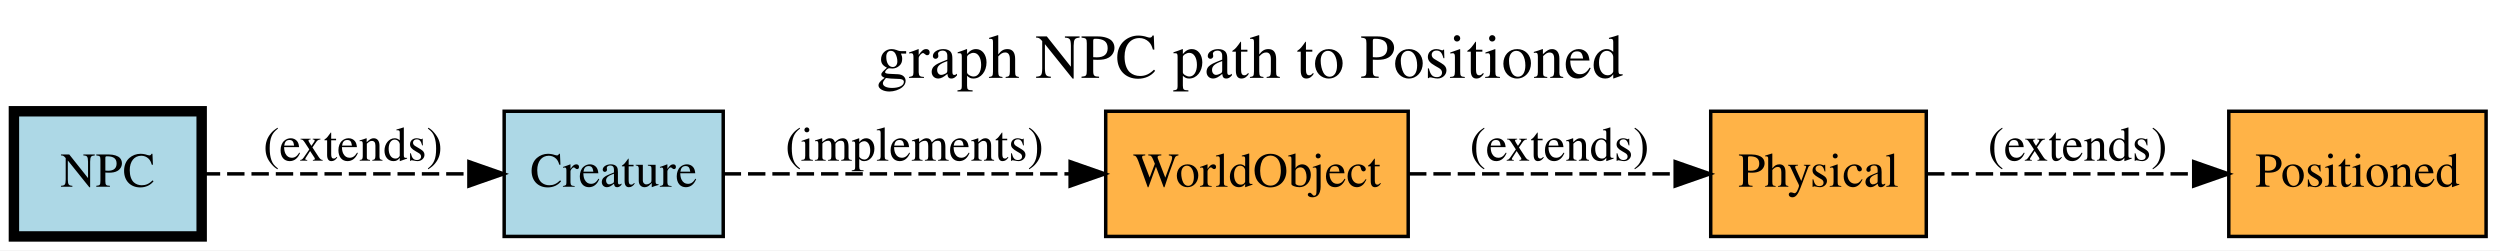
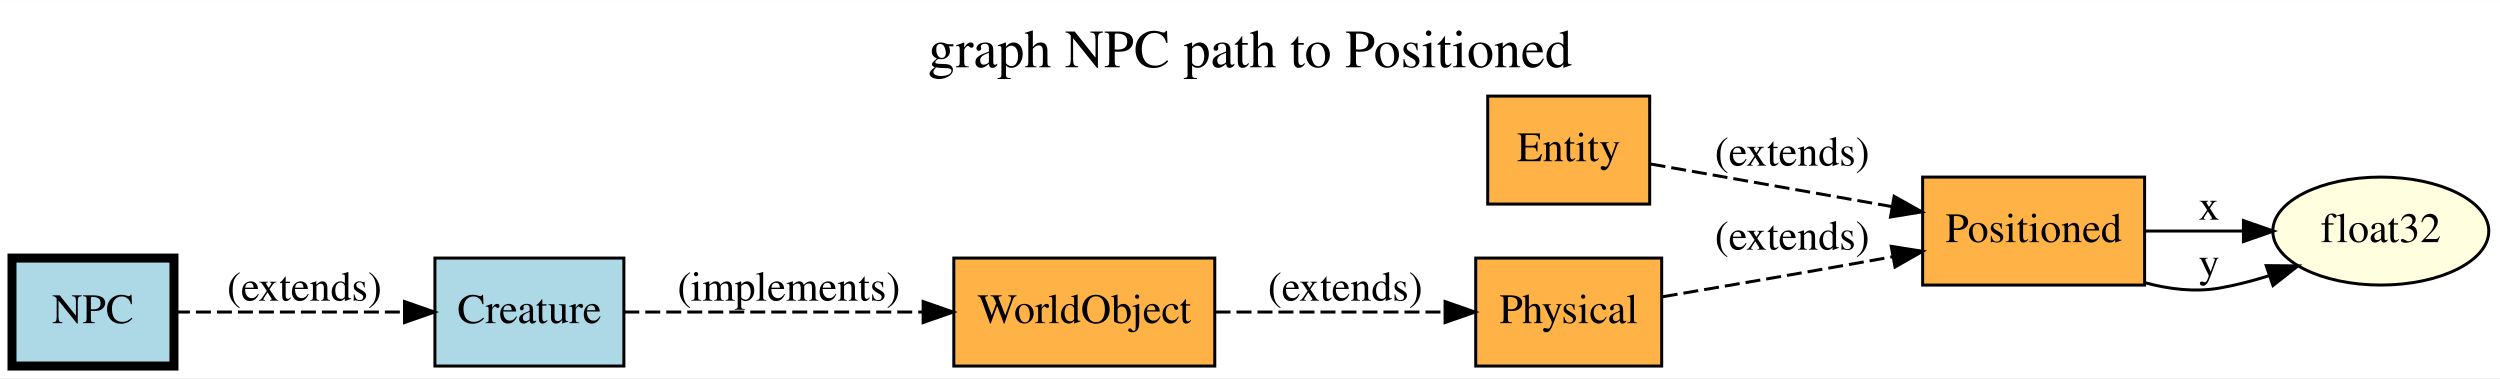
- <svg xmlns="http://www.w3.org/2000/svg" width="719pt" height="72pt" viewBox="0.00 0.00 719.00 72.00">
-   <g id="graph0" class="graph" transform="scale(1 1) rotate(0) translate(4 68)">
-     <polygon fill="white" stroke="transparent" points="-4,4 -4,-68 715,-68 715,4 -4,4" />
-     <text text-anchor="middle" x="355.5" y="-45.6" font-family="Times,serif" font-size="18.00">graph NPC path to Positioned</text>
+ <svg xmlns="http://www.w3.org/2000/svg" width="833pt" height="126pt" viewBox="0.00 0.00 833.49 126.00">
+   <g id="graph0" class="graph" transform="scale(1 1) rotate(0) translate(4 122)">
+     <polygon fill="white" stroke="transparent" points="-4,4 -4,-122 829.49,-122 829.49,4 -4,4" />
+     <text text-anchor="middle" x="412.75" y="-99.6" font-family="Times,serif" font-size="18.00">graph NPC path to Positioned</text>
    <g id="node1" class="node">
      <polygon fill="#add8e6" stroke="black" points="204,-36 141,-36 141,0 204,0 204,-36" />
      <text text-anchor="middle" x="172.5" y="-14.3" font-family="Times,serif" font-size="14.00">Creature</text>
    </g>
-     <g id="node5" class="node">
+     <g id="node6" class="node">
      <polygon fill="#ffb347" stroke="black" points="401,-36 314,-36 314,0 401,0 401,-36" />
      <text text-anchor="middle" x="357.5" y="-14.3" font-family="Times,serif" font-size="14.00">WorldObject</text>
    </g>
    <g id="edge2" class="edge">
      <path fill="none" stroke="black" stroke-dasharray="5,2" d="M204.13,-18C231.21,-18 271.32,-18 303.59,-18" />
      <polygon fill="black" stroke="black" points="303.77,-21.5 313.77,-18 303.77,-14.5 303.77,-21.5" />
      <text text-anchor="middle" x="259" y="-21.8" font-family="Times,serif" font-size="14.00">(implements)</text>
    </g>
    <g id="node2" class="node">
+       <polygon fill="#ffb347" stroke="black" points="546,-90 492,-90 492,-54 546,-54 546,-90" />
+       <text text-anchor="middle" x="519" y="-68.3" font-family="Times,serif" font-size="14.00">Entity</text>
+     </g>
+     <g id="node5" class="node">
+       <polygon fill="#ffb347" stroke="black" points="711,-63 637,-63 637,-27 711,-27 711,-63" />
+       <text text-anchor="middle" x="674" y="-41.3" font-family="Times,serif" font-size="14.00">Positioned</text>
+     </g>
+     <g id="edge7" class="edge">
+       <path fill="none" stroke="black" stroke-dasharray="5,2" d="M546.3,-67.36C568.33,-63.47 600.29,-57.83 626.6,-53.19" />
+       <polygon fill="black" stroke="black" points="627.5,-56.58 636.74,-51.4 626.29,-49.69 627.5,-56.58" />
+       <text text-anchor="middle" x="593.5" y="-66.8" font-family="Times,serif" font-size="14.00">(extends)</text>
+     </g>
+     <g id="node3" class="node">
      <polygon fill="#add8e6" stroke="black" stroke-width="3" points="54,-36 0,-36 0,0 54,0 54,-36" />
      <text text-anchor="middle" x="27" y="-14.3" font-family="Times,serif" font-size="14.00">NPC</text>
    </g>
    <g id="edge1" class="edge">
      <path fill="none" stroke="black" stroke-dasharray="5,2" d="M54.32,-18C75.7,-18 106.23,-18 130.76,-18" />
      <polygon fill="black" stroke="black" points="130.86,-21.5 140.86,-18 130.86,-14.5 130.86,-21.5" />
      <text text-anchor="middle" x="97.5" y="-21.8" font-family="Times,serif" font-size="14.00">(extends)</text>
    </g>
-     <g id="node3" class="node">
+     <g id="node4" class="node">
      <polygon fill="#ffb347" stroke="black" points="550,-36 488,-36 488,0 550,0 550,-36" />
      <text text-anchor="middle" x="519" y="-14.3" font-family="Times,serif" font-size="14.00">Physical</text>
    </g>
-     <g id="node4" class="node">
-       <polygon fill="#ffb347" stroke="black" points="711,-36 637,-36 637,0 711,0 711,-36" />
-       <text text-anchor="middle" x="674" y="-14.3" font-family="Times,serif" font-size="14.00">Positioned</text>
+     <g id="edge4" class="edge">
+       <path fill="none" stroke="black" stroke-dasharray="5,2" d="M550.35,-23.11C569.95,-26.43 596,-30.89 619,-35 621.64,-35.47 624.35,-35.96 627.08,-36.45" />
+       <polygon fill="black" stroke="black" points="626.53,-39.91 636.99,-38.26 627.79,-33.02 626.53,-39.91" />
+       <text text-anchor="middle" x="593.5" y="-38.8" font-family="Times,serif" font-size="14.00">(extends)</text>
    </g>
-     <g id="edge4" class="edge">
-       <path fill="none" stroke="black" stroke-dasharray="5,2" d="M550.23,-18C572.02,-18 601.84,-18 626.63,-18" />
-       <polygon fill="black" stroke="black" points="626.91,-21.5 636.91,-18 626.91,-14.5 626.91,-21.5" />
-       <text text-anchor="middle" x="593.5" y="-21.8" font-family="Times,serif" font-size="14.00">(extends)</text>
+     <g id="node7" class="node">
+       <ellipse fill="#ffffe0" stroke="black" cx="789.75" cy="-45" rx="36" ry="18" />
+       <text text-anchor="middle" x="789.75" y="-41.3" font-family="Times,serif" font-size="14.00">float32</text>
+     </g>
+     <g id="edge5" class="edge">
+       <path fill="none" stroke="black" d="M711.3,-45C721.65,-45 733.05,-45 743.84,-45" />
+       <polygon fill="black" stroke="black" points="743.95,-48.5 753.95,-45 743.95,-41.5 743.95,-48.5" />
+       <text text-anchor="middle" x="732.5" y="-48.8" font-family="Times,serif" font-size="14.00">x</text>
+     </g>
+     <g id="edge6" class="edge">
+       <path fill="none" stroke="black" d="M711.07,-27.79C719.18,-25.61 727.8,-24.57 736,-26 741.45,-26.95 747.09,-28.42 752.55,-30.13" />
+       <polygon fill="black" stroke="black" points="751.54,-33.48 762.13,-33.39 753.8,-26.85 751.54,-33.48" />
+       <text text-anchor="middle" x="732.5" y="-29.8" font-family="Times,serif" font-size="14.00">y</text>
    </g>
    <g id="edge3" class="edge">
      <path fill="none" stroke="black" stroke-dasharray="5,2" d="M401.24,-18C424.93,-18 454.21,-18 477.53,-18" />
      <polygon fill="black" stroke="black" points="477.78,-21.5 487.78,-18 477.78,-14.5 477.78,-21.5" />
      <text text-anchor="middle" x="444.5" y="-21.8" font-family="Times,serif" font-size="14.00">(extends)</text>
    </g>
  </g>
</svg>
